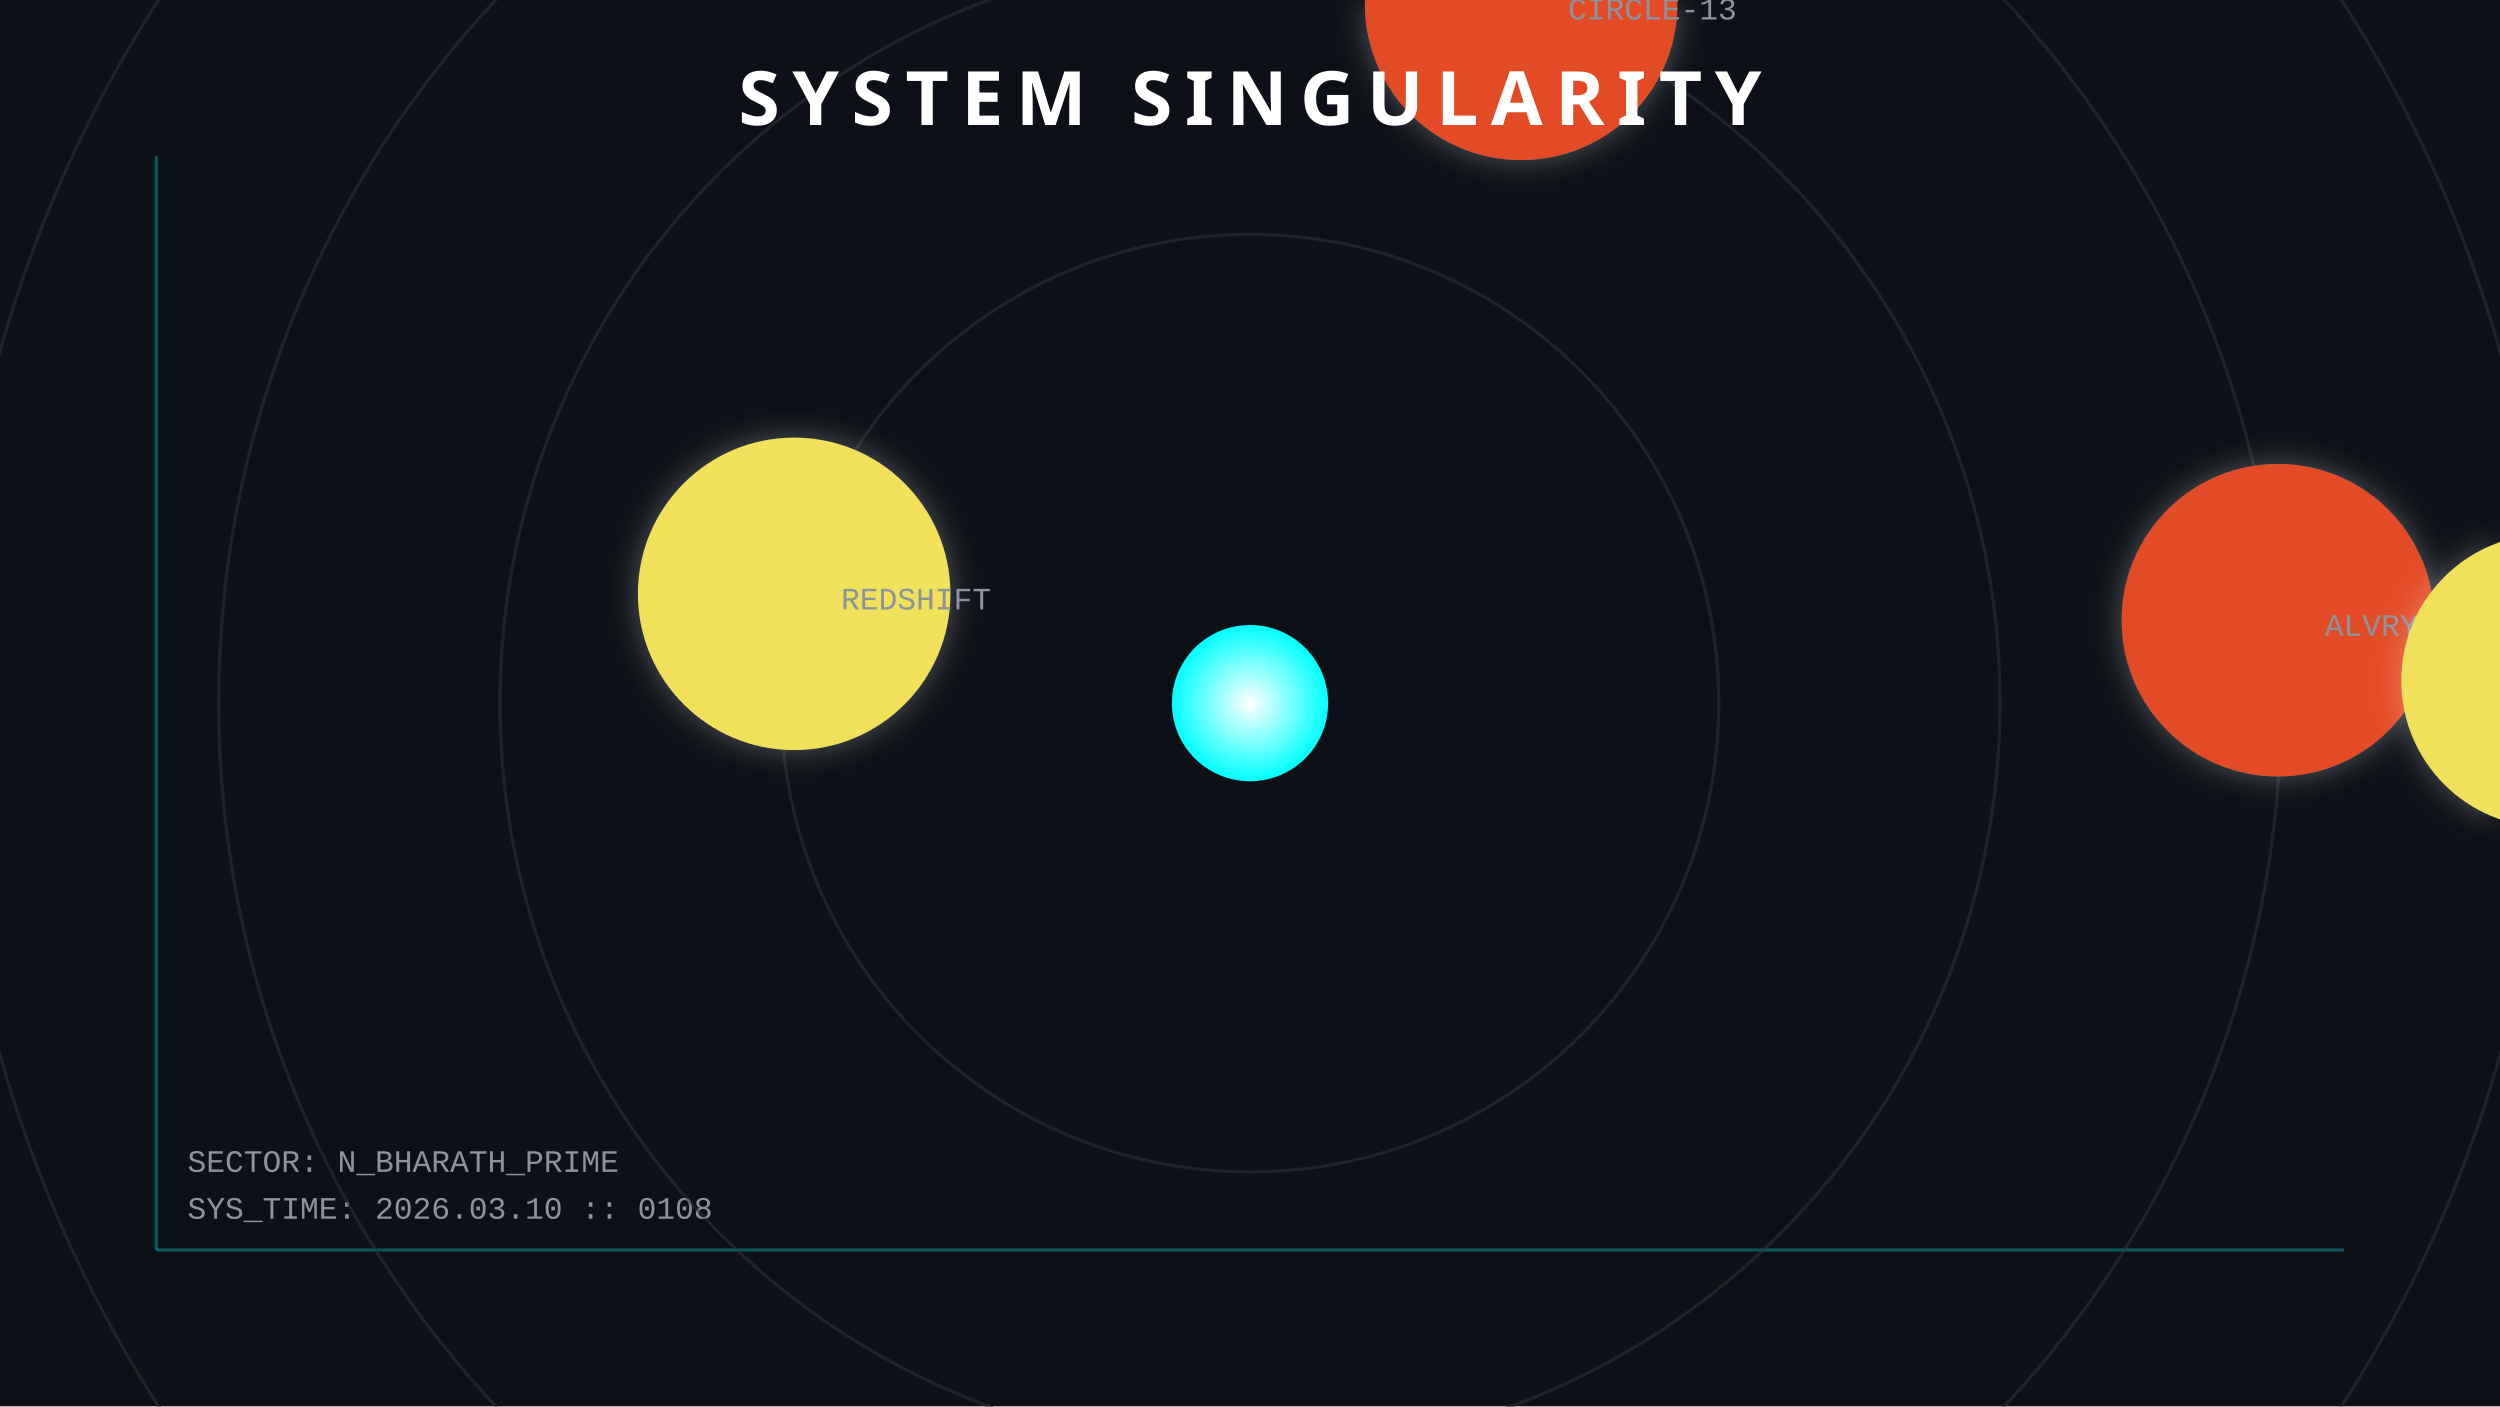
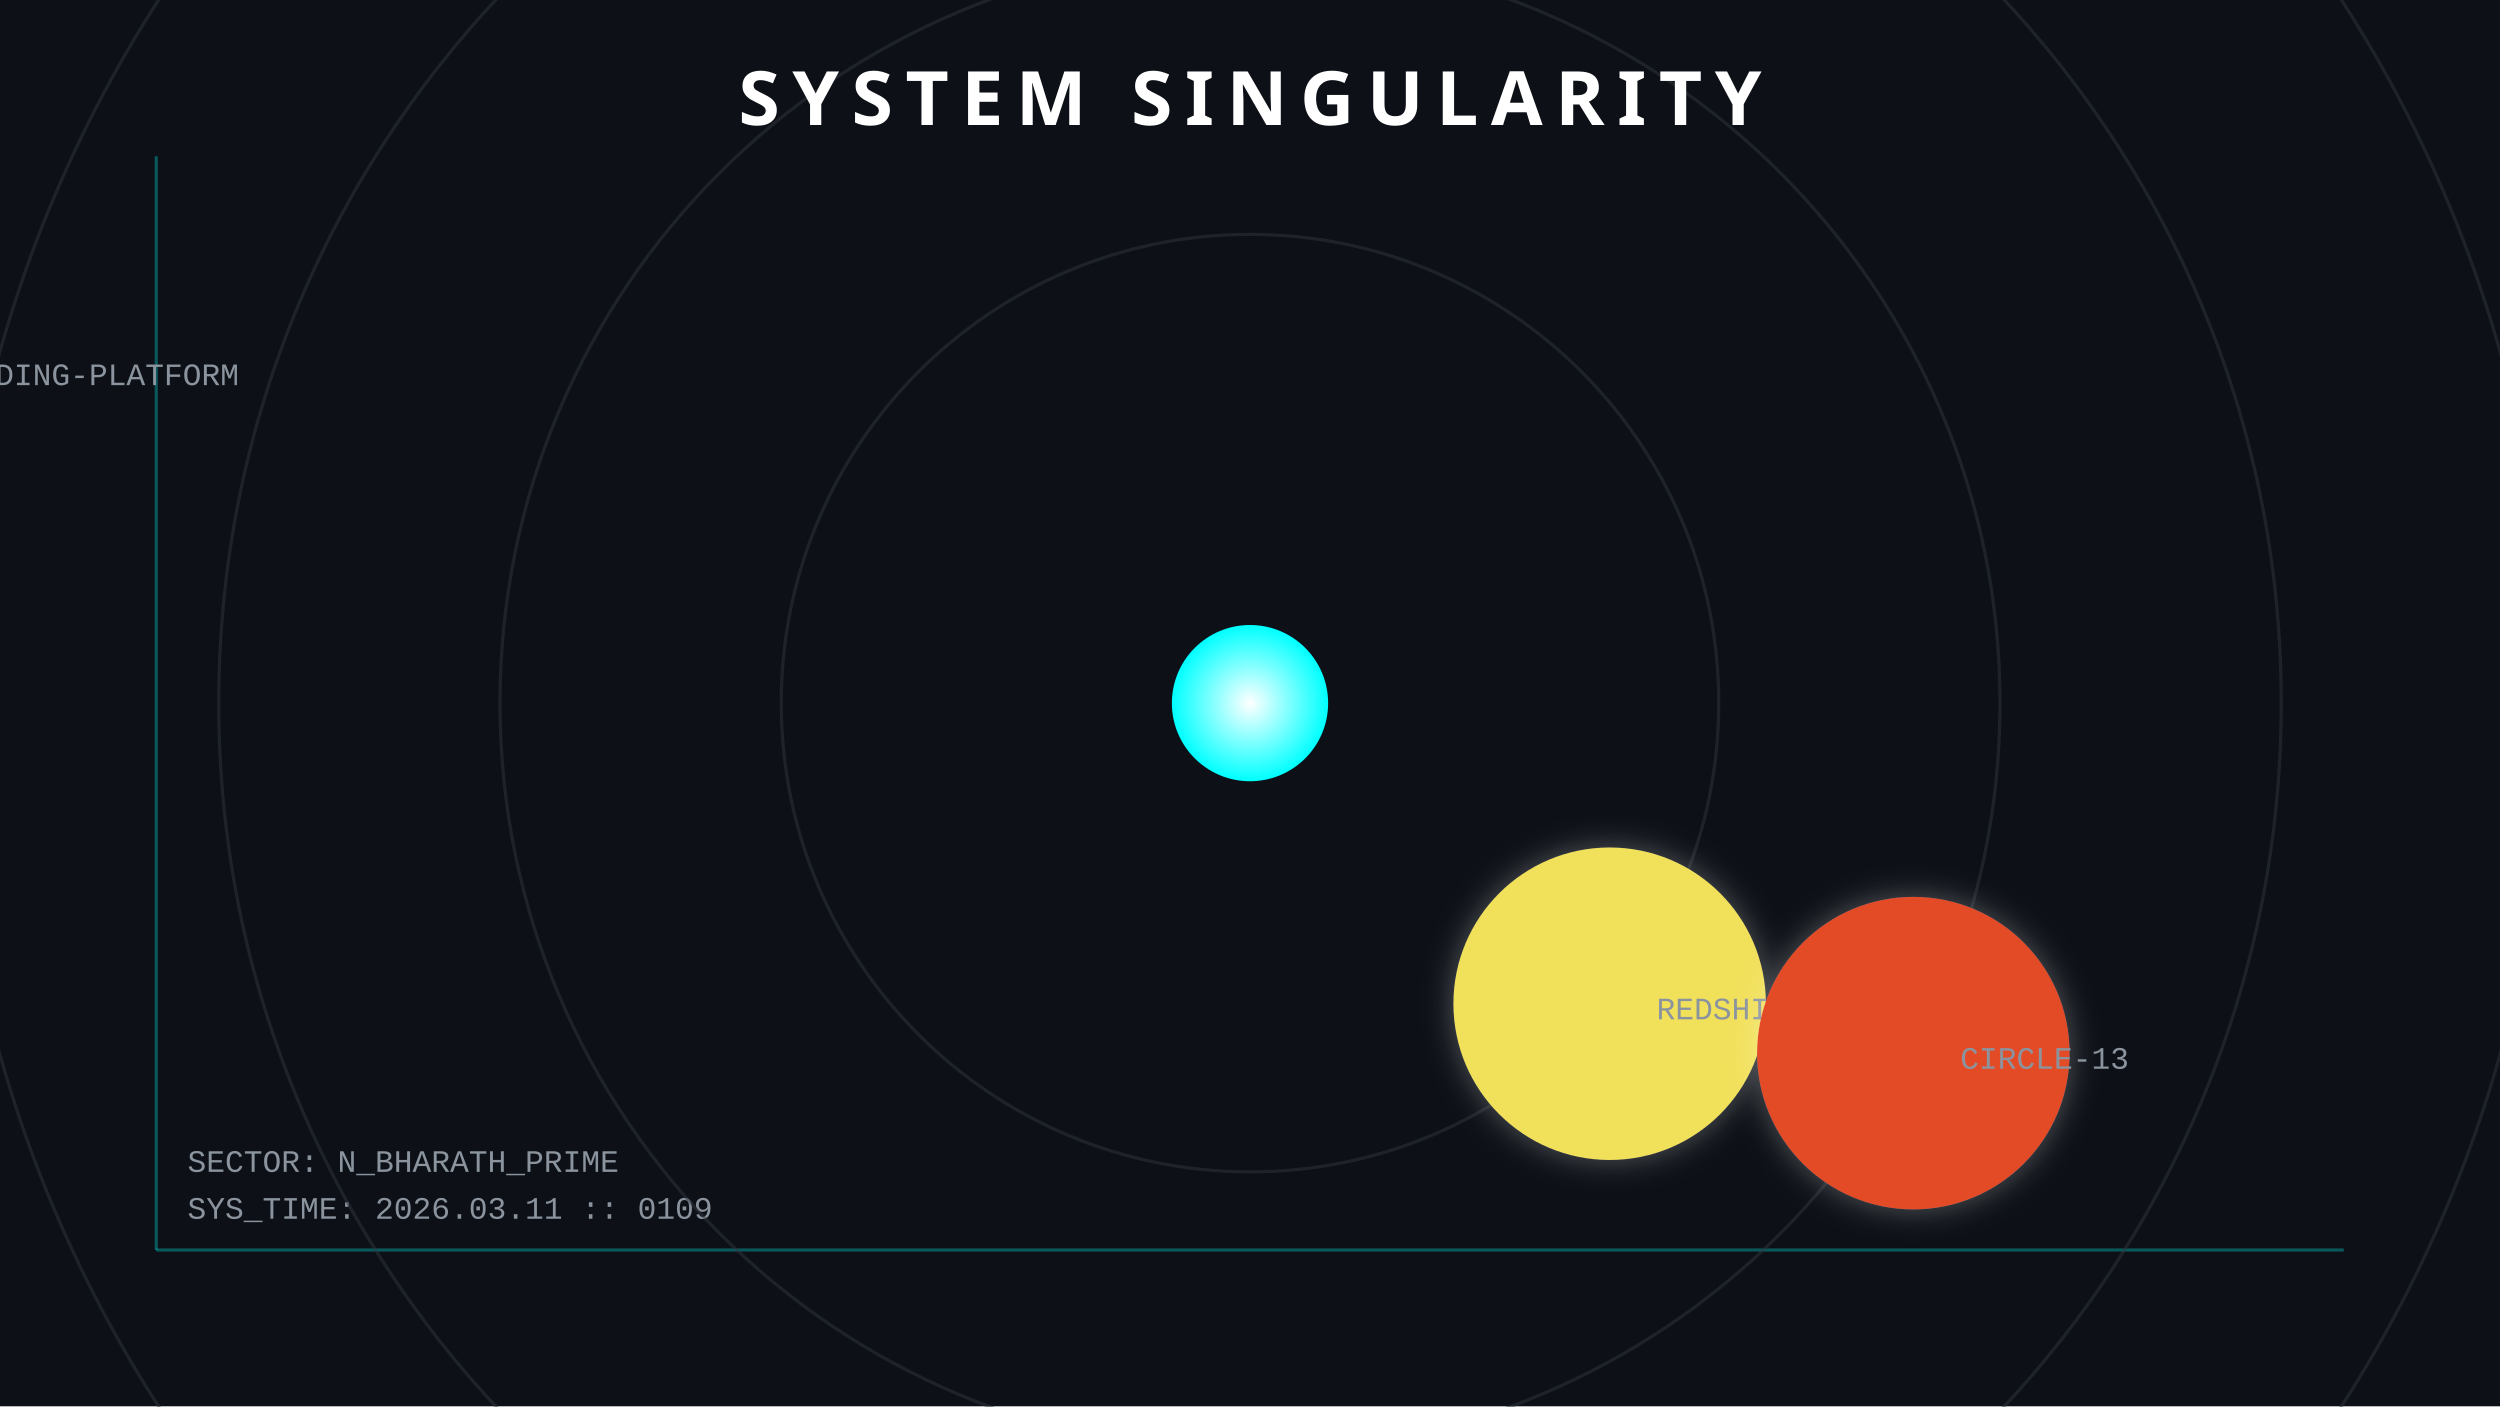
<svg xmlns="http://www.w3.org/2000/svg" width="800" height="450">
  <style>
        .orbit { fill: none; stroke: #30363d; stroke-width: 1; opacity: 0.5; }
        .planet { filter: drop-shadow(0 0 5px rgba(255,255,255,0.3)); }
        .text { font-family: 'Courier New', monospace; fill: #8b949e; font-size: 10px; }
        .title { font-family: sans-serif; fill: white; font-weight: bold; font-size: 24px; letter-spacing: 4px; }
        .hud-line { stroke: #00ffff; stroke-width: 1; opacity: 0.3; }
        
        /* ANIMATIONS */
        @keyframes pulse { 0% { r: 25; opacity: 0.8; } 50% { r: 30; opacity: 0.4; } 100% { r: 25; opacity: 0.8; } }
        .sun { animation: pulse 4s infinite; }
    </style>
  <rect width="100%" height="100%" fill="#0d1117" />
  <line x1="50" y1="50" x2="50" y2="400" class="hud-line" />
  <line x1="50" y1="400" x2="750" y2="400" class="hud-line" />
-   <text x="60" y="390" class="text">SYS_TIME: 2026.03.10 :: 0108</text>
+   <text x="60" y="390" class="text">SYS_TIME: 2026.03.11 :: 0109</text>
  <text x="60" y="375" class="text">SECTOR: N_BHARATH_PRIME</text>
  <circle cx="400" cy="225" r="25" fill="url(#grad1)" class="sun" />
  <defs>
    <radialGradient id="grad1" cx="50%" cy="50%" r="50%" fx="50%" fy="50%">
      <stop offset="0%" style="stop-color:white;stop-opacity:1" />
      <stop offset="100%" style="stop-color:#00ffff;stop-opacity:1" />
    </radialGradient>
  </defs>
  <circle cx="400" cy="225" r="150.0" class="orbit" />
-   <circle cx="254.133" cy="190.031" r="50" fill="#f1e05a" class="planet" />
-   <text x="269.133" y="195.031" class="text" fill="white">REDSHIFT</text>
+   <circle cx="515.094" cy="321.194" r="50" fill="#f1e05a" class="planet" />
+   <text x="530.094" y="326.194" class="text" fill="white">REDSHIFT</text>
  <circle cx="400" cy="225" r="240.0" class="orbit" />
-   <circle cx="486.758" cy="1.23" r="50" fill="#e34c26" class="planet" />
-   <text x="501.758" y="6.23" class="text" fill="white">CIRCLE-13</text>
+   <circle cx="612.261" cy="337.006" r="50" fill="#e34c26" class="planet" />
+   <text x="627.261" y="342.006" class="text" fill="white">CIRCLE-13</text>
  <circle cx="400" cy="225" r="330.0" class="orbit" />
-   <circle cx="728.932" cy="198.471" r="50" fill="#e34c26" class="planet" />
-   <text x="743.932" y="203.471" class="text" fill="white">ALVRYN-AI</text>
+   <circle cx="574.746" cy="504.935" r="50" fill="#e34c26" class="planet" />
+   <text x="589.746" y="509.935" class="text" fill="white">ALVRYN-AI</text>
  <circle cx="400" cy="225" r="415.422" class="orbit" />
-   <circle cx="815.36" cy="217.826" r="46.948" fill="#f1e05a" class="planet" />
-   <text x="830.36" y="222.826" class="text" fill="white">DRIFT-CIRCLE13</text>
+   <circle cx="369.576" cy="-189.306" r="46.948" fill="#f1e05a" class="planet" />
+   <text x="384.576" y="-184.306" class="text" fill="white">DRIFT-CIRCLE13</text>
  <circle cx="400" cy="225" r="461.81" class="orbit" />
-   <circle cx="237.262" cy="657.185" r="20.925" fill="#2b7489" class="planet" />
-   <text x="252.262" y="662.185" class="text" fill="white">DSATM-EXAM-SYSTEM-</text>
-   <circle cx="400" cy="225" r="504.851" class="orbit" />
-   <circle cx="497.416" cy="-270.363" r="18.694" fill="#8b949e" class="planet" />
-   <text x="512.416" y="-265.363" class="text" fill="white">NBHARATH1306</text>
-   <circle cx="400" cy="225" r="547.083" class="orbit" />
-   <circle cx="124.083" cy="-247.408" r="18.155" fill="#e34c26" class="planet" />
-   <text x="139.083" y="-242.408" class="text" fill="white">WEBSITE-EQUDATOR-TRADING-PLATFORM</text>
-   <circle cx="400" cy="225" r="577.915" class="orbit" />
-   <circle cx="-14.679" cy="-177.526" r="10.555" fill="#8b949e" class="planet" />
-   <text x="0.321" y="-172.526" class="text" fill="white">FLASK</text>
-   <circle cx="400" cy="225" r="608.188" class="orbit" />
-   <circle cx="119.748" cy="-314.771" r="10.182" fill="#8b949e" class="planet" />
-   <text x="134.748" y="-309.771" class="text" fill="white">HCF-INTERNSHIP</text>
-   <circle cx="400" cy="225" r="637.058" class="orbit" />
-   <circle cx="127.354" cy="800.766" r="9.246" fill="#8b949e" class="planet" />
+   <circle cx="456.43" cy="-233.349" r="20.925" fill="#2b7489" class="planet" />
+   <text x="471.43" y="-228.349" class="text" fill="white">DSATM-EXAM-SYSTEM-</text>
+   <circle cx="400" cy="225" r="504.852" class="orbit" />
+   <circle cx="424.127" cy="-279.275" r="18.695" fill="#8b949e" class="planet" />
+   <text x="439.127" y="-274.275" class="text" fill="white">NBHARATH1306</text>
+   <circle cx="400" cy="225" r="547.085" class="orbit" />
+   <circle cx="-136.566" cy="118.239" r="18.155" fill="#e34c26" class="planet" />
+   <text x="-121.566" y="123.239" class="text" fill="white">WEBSITE-EQUDATOR-TRADING-PLATFORM</text>
+   <circle cx="400" cy="225" r="577.917" class="orbit" />
+   <circle cx="925.188" cy="466.177" r="10.555" fill="#8b949e" class="planet" />
+   <text x="940.188" y="471.177" class="text" fill="white">FLASK</text>
+   <circle cx="400" cy="225" r="608.19" class="orbit" />
+   <circle cx="789.346" cy="692.231" r="10.182" fill="#8b949e" class="planet" />
+   <text x="804.346" y="697.231" class="text" fill="white">HCF-INTERNSHIP</text>
+   <circle cx="400" cy="225" r="637.059" class="orbit" />
+   <circle cx="455.392" cy="-409.646" r="9.246" fill="#8b949e" class="planet" />
  <text x="400" y="40" text-anchor="middle" class="title">SYSTEM SINGULARITY</text>
</svg>
